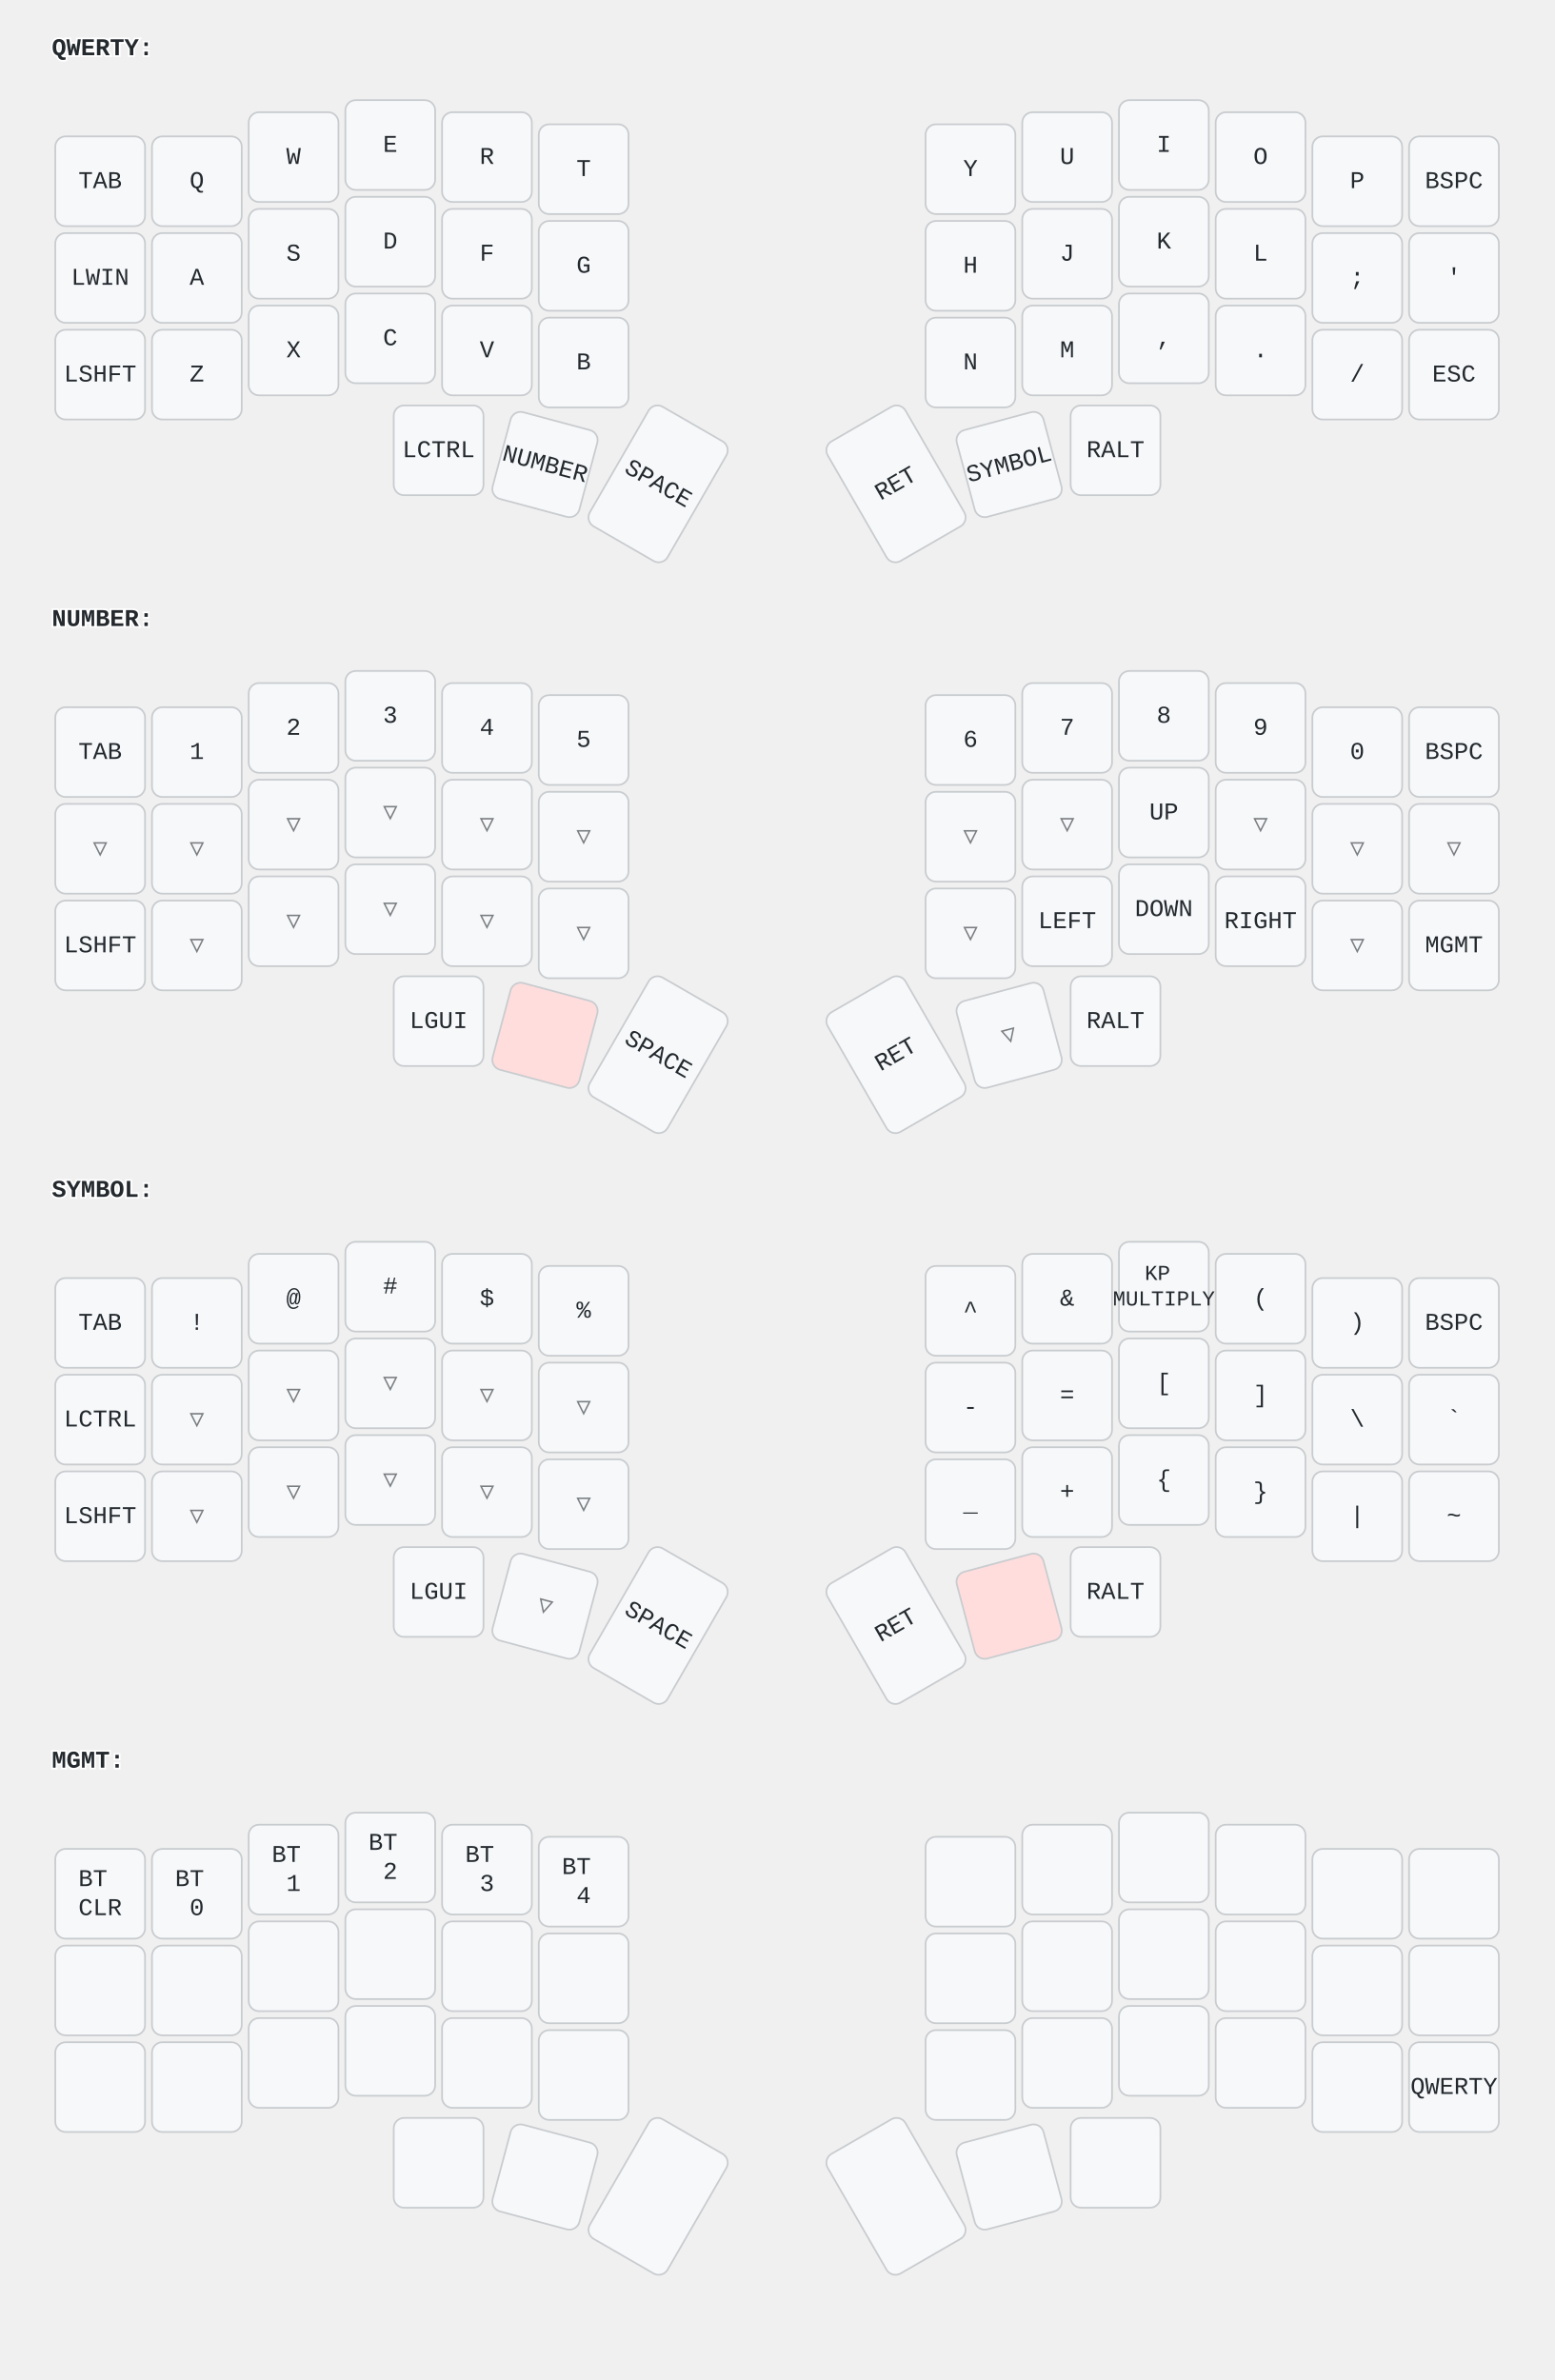
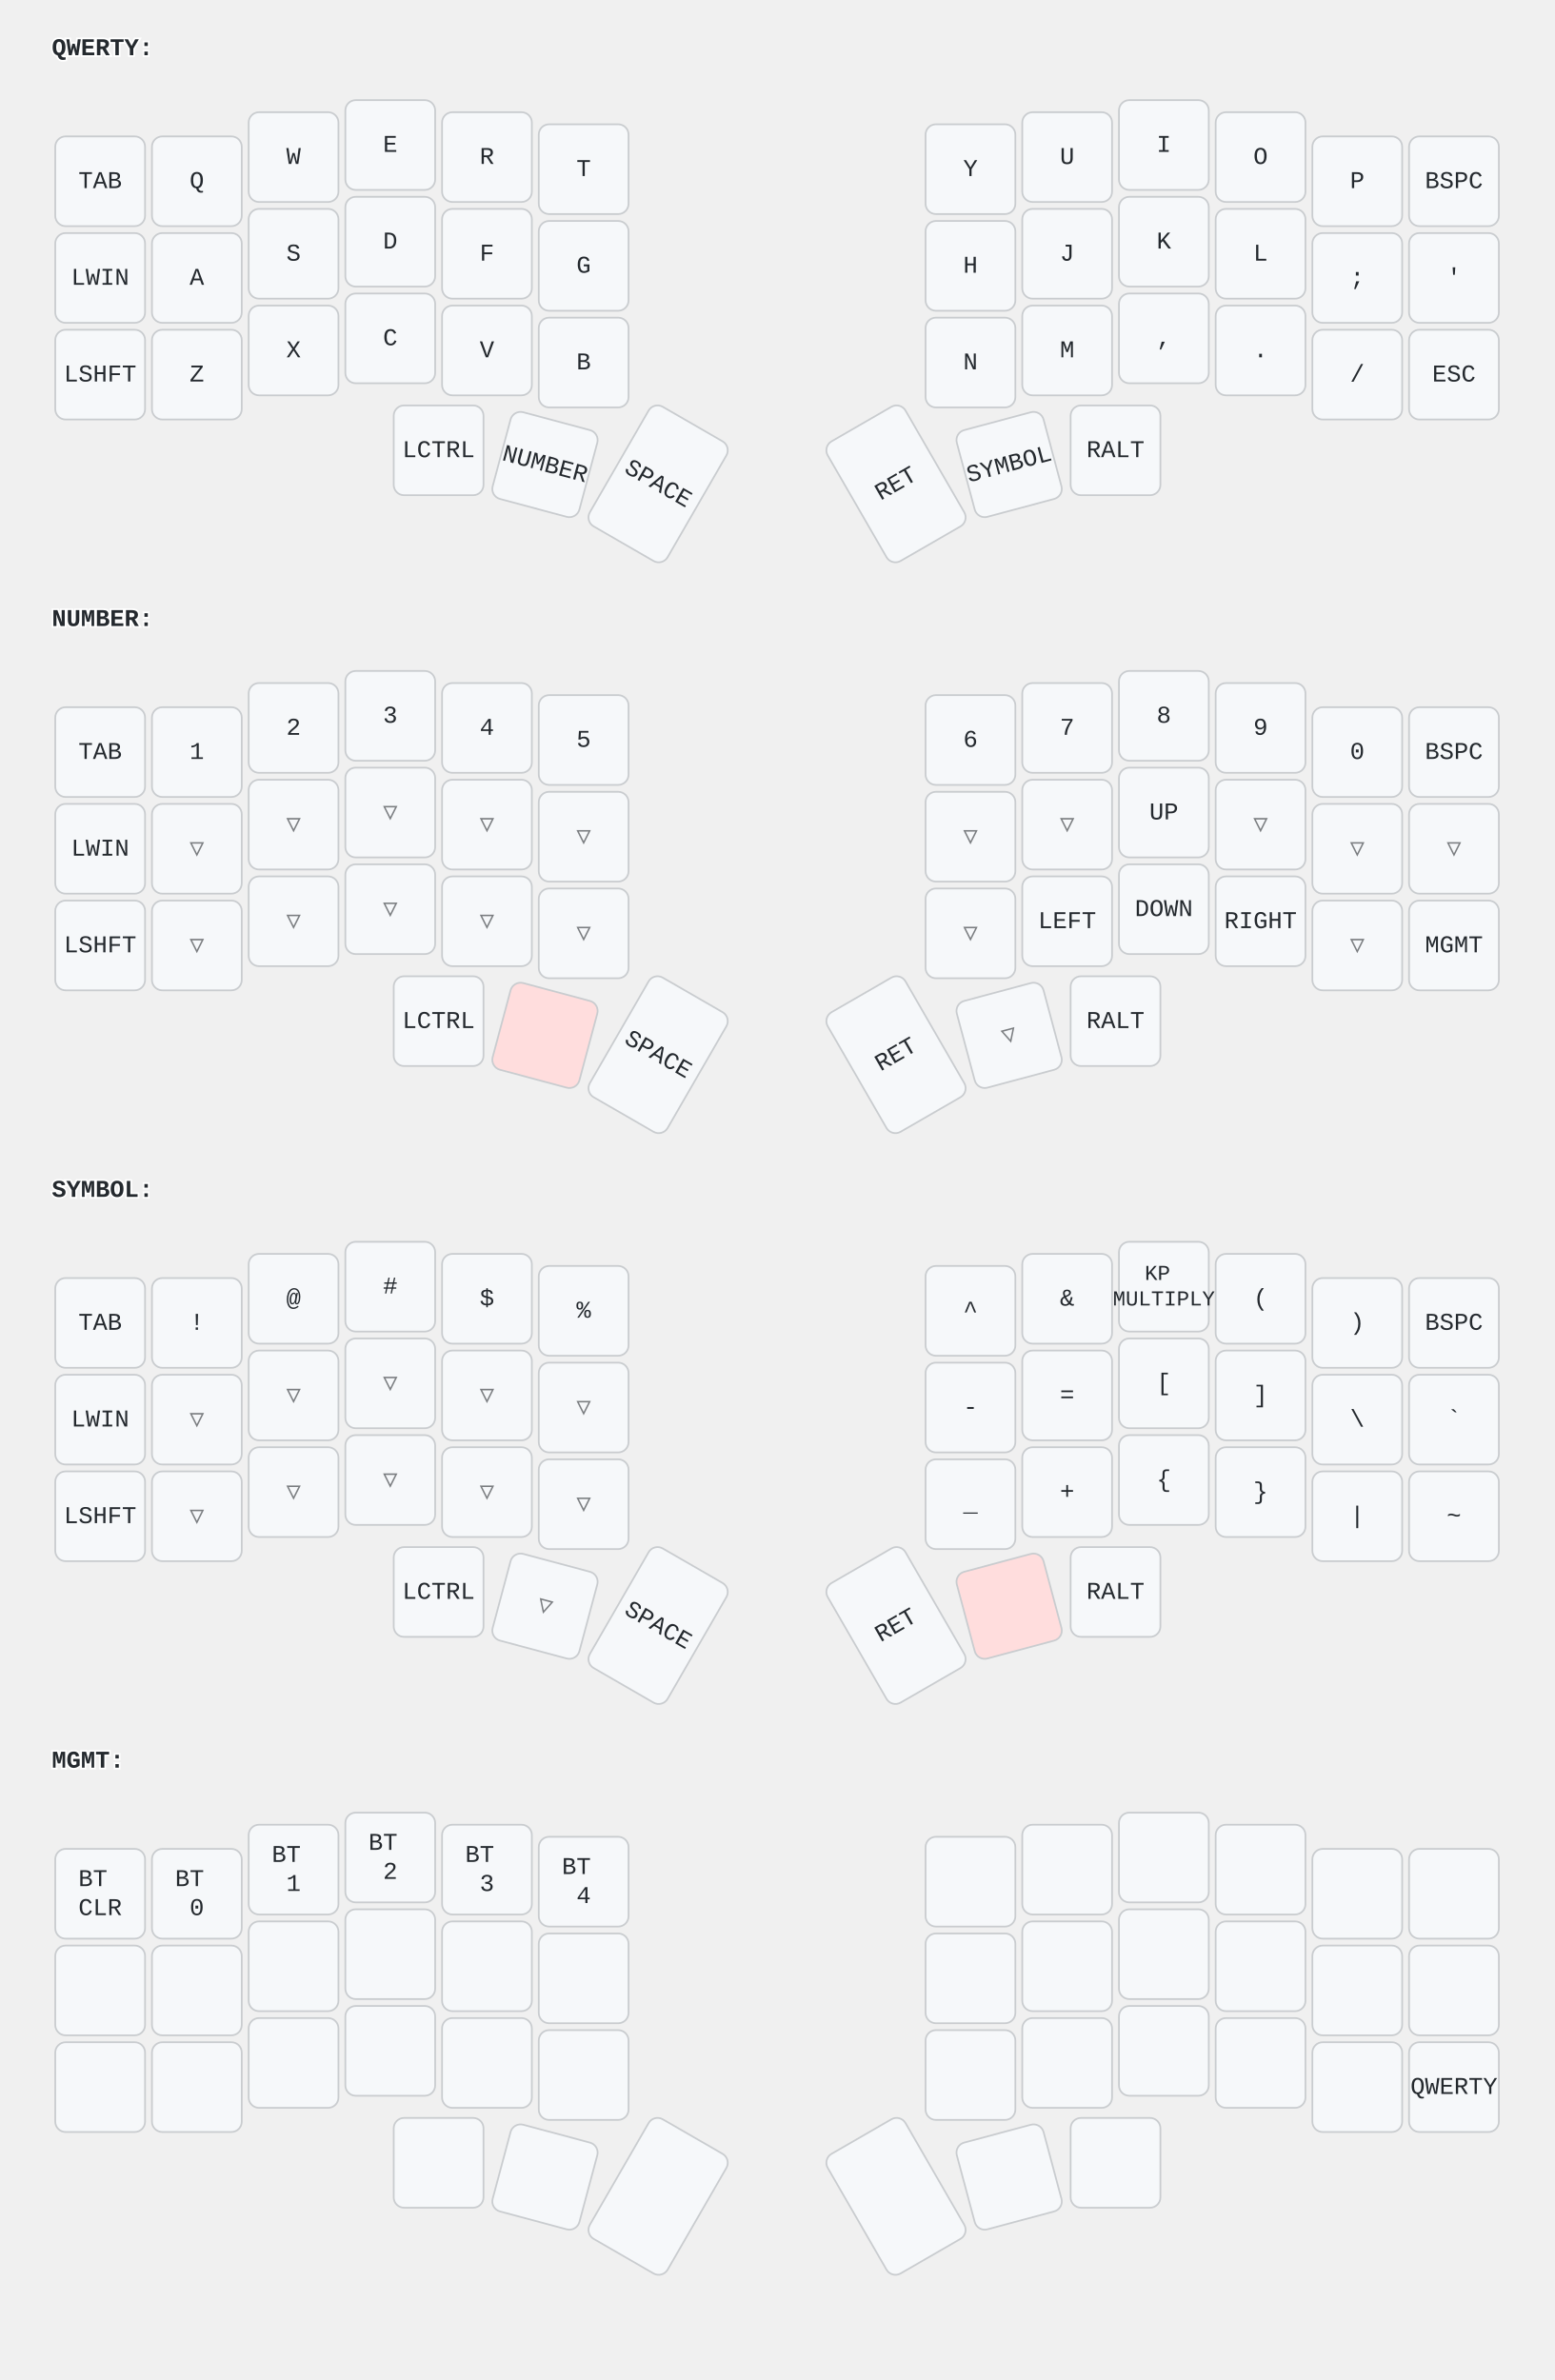
<svg xmlns="http://www.w3.org/2000/svg" width="900.0" height="1378.612" viewBox="0 0 900.0 1378.612" class="keymap">
  <style>/* inherit to force styles through use tags*/
svg path {
    fill: inherit;
}
/* font and background color specifications */
svg.keymap {
    font-family: SFMono-Regular,Consolas,Liberation Mono,Menlo,monospace;
    font-size: 14px;
    font-kerning: normal;
    text-rendering: optimizeLegibility;
    fill: #24292e;
}

/* default key styling */
rect.key {
    fill: #f6f8fa;
    stroke: #c9cccf;
    stroke-width: 1;
}

/* color accent for combo boxes */
rect.combo {
    fill: #cdf;
}

/* color accent for held keys */
rect.held, rect.combo.held {
    fill: #fdd;
}

/* color accent for ghost (optional) keys */
rect.ghost, rect.combo.ghost {
    fill: #ddd;
}

text {
    text-anchor: middle;
    dominant-baseline: middle;
}

/* styling for layer labels */
text.label {
    font-weight: bold;
    text-anchor: start;
    stroke: white;
    stroke-width: 2;
    paint-order: stroke;
}

/* styling for combo tap, and key hold/shifted label text */
text.combo, text.hold, text.shifted {
    font-size: 11px;
}

text.hold {
    text-anchor: middle;
    dominant-baseline: auto;
}

text.shifted {
    text-anchor: middle;
    dominant-baseline: hanging;
}

/* styling for hold/shifted label text in combo box */
text.combo.hold, text.combo.shifted {
    font-size: 8px;
}

/* lighter symbol for transparent keys */
text.trans {
    fill: #7b7e81;
}

/* styling for combo dendrons */
path.combo {
    stroke-width: 1;
    stroke: gray;
    fill: none;
}

/* Start Tabler Icons Cleanup */
/* cannot use height/width with glyphs */
.icon-tabler &gt; path {
    fill: inherit;
    stroke: inherit;
}
/* hide tabler's default box */
.icon-tabler &gt; path[stroke="none"][fill="none"] {
    visibility: collapse;
}
/* End Tabler Icons Cleanup */
</style>
  <g class="layer-QWERTY">
    <text x="30.0" y="28.0" class="label">QWERTY:</text>
    <rect rx="6.0" ry="6.0" x="32.0" y="79.0" width="52.0" height="52.0" class="key" />
    <text x="58.0" y="105.0" class="tap">TAB</text>
    <rect rx="6.0" ry="6.0" x="88.0" y="79.0" width="52.0" height="52.0" class="key" />
    <text x="114.0" y="105.0" class="tap">Q</text>
    <rect rx="6.0" ry="6.0" x="144.0" y="65.0" width="52.0" height="52.0" class="key" />
    <text x="170.0" y="91.0" class="tap">W</text>
    <rect rx="6.0" ry="6.0" x="200.0" y="58.0" width="52.0" height="52.0" class="key" />
    <text x="226.0" y="84.0" class="tap">E</text>
    <rect rx="6.0" ry="6.0" x="256.0" y="65.0" width="52.0" height="52.0" class="key" />
    <text x="282.0" y="91.0" class="tap">R</text>
    <rect rx="6.0" ry="6.0" x="312.0" y="72.0" width="52.0" height="52.0" class="key" />
    <text x="338.0" y="98.0" class="tap">T</text>
    <rect rx="6.0" ry="6.0" x="536.0" y="72.0" width="52.0" height="52.0" class="key" />
    <text x="562.0" y="98.0" class="tap">Y</text>
    <rect rx="6.0" ry="6.0" x="592.0" y="65.0" width="52.0" height="52.0" class="key" />
    <text x="618.0" y="91.0" class="tap">U</text>
    <rect rx="6.0" ry="6.0" x="648.0" y="58.0" width="52.0" height="52.0" class="key" />
    <text x="674.0" y="84.0" class="tap">I</text>
    <rect rx="6.0" ry="6.0" x="704.0" y="65.0" width="52.0" height="52.0" class="key" />
    <text x="730.0" y="91.0" class="tap">O</text>
    <rect rx="6.0" ry="6.0" x="760.0" y="79.0" width="52.0" height="52.0" class="key" />
    <text x="786.0" y="105.0" class="tap">P</text>
    <rect rx="6.0" ry="6.0" x="816.0" y="79.0" width="52.0" height="52.0" class="key" />
    <text x="842.0" y="105.0" class="tap">BSPC</text>
    <rect rx="6.0" ry="6.0" x="32.0" y="135.0" width="52.0" height="52.0" class="key" />
    <text x="58.0" y="161.0" class="tap">LWIN</text>
    <rect rx="6.0" ry="6.0" x="88.0" y="135.0" width="52.0" height="52.0" class="key" />
    <text x="114.0" y="161.0" class="tap">A</text>
    <rect rx="6.0" ry="6.0" x="144.0" y="121.0" width="52.0" height="52.0" class="key" />
    <text x="170.0" y="147.0" class="tap">S</text>
    <rect rx="6.0" ry="6.0" x="200.0" y="114.0" width="52.0" height="52.0" class="key" />
    <text x="226.0" y="140.0" class="tap">D</text>
    <rect rx="6.0" ry="6.0" x="256.0" y="121.0" width="52.0" height="52.0" class="key" />
    <text x="282.0" y="147.0" class="tap">F</text>
    <rect rx="6.0" ry="6.0" x="312.0" y="128.0" width="52.0" height="52.0" class="key" />
    <text x="338.0" y="154.0" class="tap">G</text>
    <rect rx="6.0" ry="6.0" x="536.0" y="128.0" width="52.0" height="52.0" class="key" />
    <text x="562.0" y="154.0" class="tap">H</text>
    <rect rx="6.0" ry="6.0" x="592.0" y="121.0" width="52.0" height="52.0" class="key" />
    <text x="618.0" y="147.0" class="tap">J</text>
    <rect rx="6.0" ry="6.0" x="648.0" y="114.0" width="52.0" height="52.0" class="key" />
    <text x="674.0" y="140.0" class="tap">K</text>
    <rect rx="6.0" ry="6.0" x="704.0" y="121.0" width="52.0" height="52.0" class="key" />
    <text x="730.0" y="147.0" class="tap">L</text>
    <rect rx="6.0" ry="6.0" x="760.0" y="135.0" width="52.0" height="52.0" class="key" />
    <text x="786.0" y="161.0" class="tap">;</text>
    <rect rx="6.0" ry="6.0" x="816.0" y="135.0" width="52.0" height="52.0" class="key" />
    <text x="842.0" y="161.0" class="tap">'</text>
    <rect rx="6.0" ry="6.0" x="32.0" y="191.0" width="52.0" height="52.0" class="key" />
    <text x="58.0" y="217.0" class="tap">LSHFT</text>
    <rect rx="6.0" ry="6.0" x="88.0" y="191.0" width="52.0" height="52.0" class="key" />
    <text x="114.0" y="217.0" class="tap">Z</text>
    <rect rx="6.0" ry="6.0" x="144.0" y="177.0" width="52.0" height="52.0" class="key" />
    <text x="170.0" y="203.0" class="tap">X</text>
    <rect rx="6.0" ry="6.0" x="200.0" y="170.0" width="52.0" height="52.0" class="key" />
    <text x="226.0" y="196.0" class="tap">C</text>
    <rect rx="6.0" ry="6.0" x="256.0" y="177.0" width="52.0" height="52.0" class="key" />
    <text x="282.0" y="203.0" class="tap">V</text>
    <rect rx="6.0" ry="6.0" x="312.0" y="184.0" width="52.0" height="52.0" class="key" />
    <text x="338.0" y="210.0" class="tap">B</text>
    <rect rx="6.0" ry="6.0" x="536.0" y="184.0" width="52.0" height="52.0" class="key" />
    <text x="562.0" y="210.0" class="tap">N</text>
    <rect rx="6.0" ry="6.0" x="592.0" y="177.0" width="52.0" height="52.0" class="key" />
    <text x="618.0" y="203.0" class="tap">M</text>
    <rect rx="6.0" ry="6.0" x="648.0" y="170.0" width="52.0" height="52.0" class="key" />
    <text x="674.0" y="196.0" class="tap">,</text>
    <rect rx="6.0" ry="6.0" x="704.0" y="177.0" width="52.0" height="52.0" class="key" />
    <text x="730.0" y="203.0" class="tap">.</text>
    <rect rx="6.0" ry="6.0" x="760.0" y="191.0" width="52.0" height="52.0" class="key" />
    <text x="786.0" y="217.0" class="tap">/</text>
    <rect rx="6.0" ry="6.0" x="816.0" y="191.0" width="52.0" height="52.0" class="key" />
    <text x="842.0" y="217.0" class="tap">ESC</text>
    <rect rx="6.0" ry="6.0" x="228.0" y="234.848" width="52.0" height="52.0" class="key" />
    <text x="254.0" y="260.848" class="tap">LCTRL</text>
    <g transform="rotate(15.0, 315.6, 269.08)">
      <rect rx="6.0" ry="6.0" x="289.6" y="243.08" width="52.0" height="52.0" class="key" />
      <text x="315.6" y="269.08" class="tap">NUMBER</text>
    </g>
    <g transform="rotate(30.0, 381.12, 280.28)">
      <rect rx="6.0" ry="6.0" x="355.12" y="240.28" width="52.0" height="80.0" class="key" />
      <text x="381.12" y="280.28" class="tap">SPACE</text>
    </g>
    <g transform="rotate(-30.0, 518.88, 280.28)">
      <rect rx="6.0" ry="6.0" x="492.88" y="240.28" width="52.0" height="80.0" class="key" />
      <text x="518.88" y="280.28" class="tap">RET</text>
    </g>
    <g transform="rotate(-15.0, 584.4, 269.08)">
      <rect rx="6.0" ry="6.0" x="558.4" y="243.08" width="52.0" height="52.0" class="key" />
      <text x="584.4" y="269.08" class="tap">SYMBOL</text>
    </g>
    <rect rx="6.0" ry="6.0" x="620.0" y="234.848" width="52.0" height="52.0" class="key" />
    <text x="646.0" y="260.848" class="tap">RALT</text>
  </g>
  <g class="layer-NUMBER">
    <text x="30.0" y="358.653" class="label">NUMBER:</text>
    <rect rx="6.0" ry="6.0" x="32.0" y="409.653" width="52.0" height="52.0" class="key" />
    <text x="58.0" y="435.653" class="tap">TAB</text>
    <rect rx="6.0" ry="6.0" x="88.0" y="409.653" width="52.0" height="52.0" class="key" />
    <text x="114.0" y="435.653" class="tap">1</text>
    <rect rx="6.0" ry="6.0" x="144.0" y="395.653" width="52.0" height="52.0" class="key" />
    <text x="170.0" y="421.653" class="tap">2</text>
    <rect rx="6.0" ry="6.0" x="200.0" y="388.653" width="52.0" height="52.0" class="key" />
    <text x="226.0" y="414.653" class="tap">3</text>
    <rect rx="6.0" ry="6.0" x="256.0" y="395.653" width="52.0" height="52.0" class="key" />
    <text x="282.0" y="421.653" class="tap">4</text>
    <rect rx="6.0" ry="6.0" x="312.0" y="402.653" width="52.0" height="52.0" class="key" />
    <text x="338.0" y="428.653" class="tap">5</text>
    <rect rx="6.0" ry="6.0" x="536.0" y="402.653" width="52.0" height="52.0" class="key" />
    <text x="562.0" y="428.653" class="tap">6</text>
    <rect rx="6.0" ry="6.0" x="592.0" y="395.653" width="52.0" height="52.0" class="key" />
    <text x="618.0" y="421.653" class="tap">7</text>
    <rect rx="6.0" ry="6.0" x="648.0" y="388.653" width="52.0" height="52.0" class="key" />
    <text x="674.0" y="414.653" class="tap">8</text>
    <rect rx="6.0" ry="6.0" x="704.0" y="395.653" width="52.0" height="52.0" class="key" />
    <text x="730.0" y="421.653" class="tap">9</text>
    <rect rx="6.0" ry="6.0" x="760.0" y="409.653" width="52.0" height="52.0" class="key" />
    <text x="786.0" y="435.653" class="tap">0</text>
    <rect rx="6.0" ry="6.0" x="816.0" y="409.653" width="52.0" height="52.0" class="key" />
    <text x="842.0" y="435.653" class="tap">BSPC</text>
-     <rect rx="6.0" ry="6.0" x="32.0" y="465.653" width="52.0" height="52.0" class="trans key" />
-     <text x="58.0" y="491.653" class="trans tap">▽</text>
+     <rect rx="6.0" ry="6.0" x="32.0" y="465.653" width="52.0" height="52.0" class="key" />
+     <text x="58.0" y="491.653" class="tap">LWIN</text>
    <rect rx="6.0" ry="6.0" x="88.0" y="465.653" width="52.0" height="52.0" class="trans key" />
    <text x="114.0" y="491.653" class="trans tap">▽</text>
    <rect rx="6.0" ry="6.0" x="144.0" y="451.653" width="52.0" height="52.0" class="trans key" />
    <text x="170.0" y="477.653" class="trans tap">▽</text>
    <rect rx="6.0" ry="6.0" x="200.0" y="444.653" width="52.0" height="52.0" class="trans key" />
    <text x="226.0" y="470.653" class="trans tap">▽</text>
    <rect rx="6.0" ry="6.0" x="256.0" y="451.653" width="52.0" height="52.0" class="trans key" />
    <text x="282.0" y="477.653" class="trans tap">▽</text>
    <rect rx="6.0" ry="6.0" x="312.0" y="458.653" width="52.0" height="52.0" class="trans key" />
    <text x="338.0" y="484.653" class="trans tap">▽</text>
    <rect rx="6.0" ry="6.0" x="536.0" y="458.653" width="52.0" height="52.0" class="trans key" />
    <text x="562.0" y="484.653" class="trans tap">▽</text>
    <rect rx="6.0" ry="6.0" x="592.0" y="451.653" width="52.0" height="52.0" class="trans key" />
    <text x="618.0" y="477.653" class="trans tap">▽</text>
    <rect rx="6.0" ry="6.0" x="648.0" y="444.653" width="52.0" height="52.0" class="key" />
    <text x="674.0" y="470.653" class="tap">UP</text>
    <rect rx="6.0" ry="6.0" x="704.0" y="451.653" width="52.0" height="52.0" class="trans key" />
    <text x="730.0" y="477.653" class="trans tap">▽</text>
    <rect rx="6.0" ry="6.0" x="760.0" y="465.653" width="52.0" height="52.0" class="trans key" />
    <text x="786.0" y="491.653" class="trans tap">▽</text>
    <rect rx="6.0" ry="6.0" x="816.0" y="465.653" width="52.0" height="52.0" class="trans key" />
    <text x="842.0" y="491.653" class="trans tap">▽</text>
    <rect rx="6.0" ry="6.0" x="32.0" y="521.653" width="52.0" height="52.0" class="key" />
    <text x="58.0" y="547.653" class="tap">LSHFT</text>
    <rect rx="6.0" ry="6.0" x="88.0" y="521.653" width="52.0" height="52.0" class="trans key" />
    <text x="114.0" y="547.653" class="trans tap">▽</text>
    <rect rx="6.0" ry="6.0" x="144.0" y="507.653" width="52.0" height="52.0" class="trans key" />
    <text x="170.0" y="533.653" class="trans tap">▽</text>
    <rect rx="6.0" ry="6.0" x="200.0" y="500.653" width="52.0" height="52.0" class="trans key" />
    <text x="226.0" y="526.653" class="trans tap">▽</text>
    <rect rx="6.0" ry="6.0" x="256.0" y="507.653" width="52.0" height="52.0" class="trans key" />
    <text x="282.0" y="533.653" class="trans tap">▽</text>
    <rect rx="6.0" ry="6.0" x="312.0" y="514.653" width="52.0" height="52.0" class="trans key" />
    <text x="338.0" y="540.653" class="trans tap">▽</text>
    <rect rx="6.0" ry="6.0" x="536.0" y="514.653" width="52.0" height="52.0" class="trans key" />
    <text x="562.0" y="540.653" class="trans tap">▽</text>
    <rect rx="6.0" ry="6.0" x="592.0" y="507.653" width="52.0" height="52.0" class="key" />
    <text x="618.0" y="533.653" class="tap">LEFT</text>
    <rect rx="6.0" ry="6.0" x="648.0" y="500.653" width="52.0" height="52.0" class="key" />
    <text x="674.0" y="526.653" class="tap">DOWN</text>
    <rect rx="6.0" ry="6.0" x="704.0" y="507.653" width="52.0" height="52.0" class="key" />
    <text x="730.0" y="533.653" class="tap">RIGHT</text>
    <rect rx="6.0" ry="6.0" x="760.0" y="521.653" width="52.0" height="52.0" class="trans key" />
    <text x="786.0" y="547.653" class="trans tap">▽</text>
    <rect rx="6.0" ry="6.0" x="816.0" y="521.653" width="52.0" height="52.0" class="key" />
    <text x="842.0" y="547.653" class="tap">MGMT</text>
    <rect rx="6.0" ry="6.0" x="228.0" y="565.501" width="52.0" height="52.0" class="key" />
-     <text x="254.0" y="591.501" class="tap">LGUI</text>
+     <text x="254.0" y="591.501" class="tap">LCTRL</text>
    <g transform="rotate(15.0, 315.6, 599.7331)">
      <rect rx="6.0" ry="6.0" x="289.6" y="573.733" width="52.0" height="52.0" class="held key" />
    </g>
    <g transform="rotate(30.0, 381.12, 610.9331)">
      <rect rx="6.0" ry="6.0" x="355.12" y="570.933" width="52.0" height="80.0" class="key" />
      <text x="381.12" y="610.933" class="tap">SPACE</text>
    </g>
    <g transform="rotate(-30.0, 518.88, 610.9331)">
      <rect rx="6.0" ry="6.0" x="492.88" y="570.933" width="52.0" height="80.0" class="key" />
      <text x="518.88" y="610.933" class="tap">RET</text>
    </g>
    <g transform="rotate(-15.0, 584.4, 599.7331)">
      <rect rx="6.0" ry="6.0" x="558.4" y="573.733" width="52.0" height="52.0" class="trans key" />
      <text x="584.4" y="599.733" class="trans tap">▽</text>
    </g>
    <rect rx="6.0" ry="6.0" x="620.0" y="565.501" width="52.0" height="52.0" class="key" />
    <text x="646.0" y="591.501" class="tap">RALT</text>
  </g>
  <g class="layer-SYMBOL">
    <text x="30.0" y="689.306" class="label">SYMBOL:</text>
    <rect rx="6.0" ry="6.0" x="32.0" y="740.306" width="52.0" height="52.0" class="key" />
    <text x="58.0" y="766.306" class="tap">TAB</text>
    <rect rx="6.0" ry="6.0" x="88.0" y="740.306" width="52.0" height="52.0" class="key" />
    <text x="114.0" y="766.306" class="tap">!</text>
    <rect rx="6.0" ry="6.0" x="144.0" y="726.306" width="52.0" height="52.0" class="key" />
    <text x="170.0" y="752.306" class="tap">@</text>
    <rect rx="6.0" ry="6.0" x="200.0" y="719.306" width="52.0" height="52.0" class="key" />
    <text x="226.0" y="745.306" class="tap">#</text>
    <rect rx="6.0" ry="6.0" x="256.0" y="726.306" width="52.0" height="52.0" class="key" />
    <text x="282.0" y="752.306" class="tap">$</text>
    <rect rx="6.0" ry="6.0" x="312.0" y="733.306" width="52.0" height="52.0" class="key" />
    <text x="338.0" y="759.306" class="tap">%</text>
    <rect rx="6.0" ry="6.0" x="536.0" y="733.306" width="52.0" height="52.0" class="key" />
    <text x="562.0" y="759.306" class="tap">^</text>
    <rect rx="6.0" ry="6.0" x="592.0" y="726.306" width="52.0" height="52.0" class="key" />
    <text x="618.0" y="752.306" class="tap">&amp;</text>
    <rect rx="6.0" ry="6.0" x="648.0" y="719.306" width="52.0" height="52.0" class="key" />
    <text x="674.0" y="745.306" class="tap" style="font-size: 88%">
      <tspan x="674.0" dy="-0.6em">KP</tspan>
      <tspan x="674.0" dy="1.2em">MULTIPLY</tspan>
    </text>
    <rect rx="6.0" ry="6.0" x="704.0" y="726.306" width="52.0" height="52.0" class="key" />
    <text x="730.0" y="752.306" class="tap">(</text>
    <rect rx="6.0" ry="6.0" x="760.0" y="740.306" width="52.0" height="52.0" class="key" />
    <text x="786.0" y="766.306" class="tap">)</text>
    <rect rx="6.0" ry="6.0" x="816.0" y="740.306" width="52.0" height="52.0" class="key" />
    <text x="842.0" y="766.306" class="tap">BSPC</text>
    <rect rx="6.0" ry="6.0" x="32.0" y="796.306" width="52.0" height="52.0" class="key" />
-     <text x="58.0" y="822.306" class="tap">LCTRL</text>
+     <text x="58.0" y="822.306" class="tap">LWIN</text>
    <rect rx="6.0" ry="6.0" x="88.0" y="796.306" width="52.0" height="52.0" class="trans key" />
    <text x="114.0" y="822.306" class="trans tap">▽</text>
    <rect rx="6.0" ry="6.0" x="144.0" y="782.306" width="52.0" height="52.0" class="trans key" />
    <text x="170.0" y="808.306" class="trans tap">▽</text>
    <rect rx="6.0" ry="6.0" x="200.0" y="775.306" width="52.0" height="52.0" class="trans key" />
    <text x="226.0" y="801.306" class="trans tap">▽</text>
    <rect rx="6.0" ry="6.0" x="256.0" y="782.306" width="52.0" height="52.0" class="trans key" />
    <text x="282.0" y="808.306" class="trans tap">▽</text>
    <rect rx="6.0" ry="6.0" x="312.0" y="789.306" width="52.0" height="52.0" class="trans key" />
    <text x="338.0" y="815.306" class="trans tap">▽</text>
    <rect rx="6.0" ry="6.0" x="536.0" y="789.306" width="52.0" height="52.0" class="key" />
    <text x="562.0" y="815.306" class="tap">-</text>
    <rect rx="6.0" ry="6.0" x="592.0" y="782.306" width="52.0" height="52.0" class="key" />
    <text x="618.0" y="808.306" class="tap">=</text>
    <rect rx="6.0" ry="6.0" x="648.0" y="775.306" width="52.0" height="52.0" class="key" />
    <text x="674.0" y="801.306" class="tap">[</text>
    <rect rx="6.0" ry="6.0" x="704.0" y="782.306" width="52.0" height="52.0" class="key" />
    <text x="730.0" y="808.306" class="tap">]</text>
    <rect rx="6.0" ry="6.0" x="760.0" y="796.306" width="52.0" height="52.0" class="key" />
    <text x="786.0" y="822.306" class="tap">\</text>
    <rect rx="6.0" ry="6.0" x="816.0" y="796.306" width="52.0" height="52.0" class="key" />
    <text x="842.0" y="822.306" class="tap">`</text>
    <rect rx="6.0" ry="6.0" x="32.0" y="852.306" width="52.0" height="52.0" class="key" />
    <text x="58.0" y="878.306" class="tap">LSHFT</text>
    <rect rx="6.0" ry="6.0" x="88.0" y="852.306" width="52.0" height="52.0" class="trans key" />
    <text x="114.0" y="878.306" class="trans tap">▽</text>
    <rect rx="6.0" ry="6.0" x="144.0" y="838.306" width="52.0" height="52.0" class="trans key" />
    <text x="170.0" y="864.306" class="trans tap">▽</text>
    <rect rx="6.0" ry="6.0" x="200.0" y="831.306" width="52.0" height="52.0" class="trans key" />
    <text x="226.0" y="857.306" class="trans tap">▽</text>
    <rect rx="6.0" ry="6.0" x="256.0" y="838.306" width="52.0" height="52.0" class="trans key" />
    <text x="282.0" y="864.306" class="trans tap">▽</text>
    <rect rx="6.0" ry="6.0" x="312.0" y="845.306" width="52.0" height="52.0" class="trans key" />
    <text x="338.0" y="871.306" class="trans tap">▽</text>
    <rect rx="6.0" ry="6.0" x="536.0" y="845.306" width="52.0" height="52.0" class="key" />
    <text x="562.0" y="871.306" class="tap">_</text>
    <rect rx="6.0" ry="6.0" x="592.0" y="838.306" width="52.0" height="52.0" class="key" />
    <text x="618.0" y="864.306" class="tap">+</text>
    <rect rx="6.0" ry="6.0" x="648.0" y="831.306" width="52.0" height="52.0" class="key" />
    <text x="674.0" y="857.306" class="tap">{</text>
    <rect rx="6.0" ry="6.0" x="704.0" y="838.306" width="52.0" height="52.0" class="key" />
    <text x="730.0" y="864.306" class="tap">}</text>
    <rect rx="6.0" ry="6.0" x="760.0" y="852.306" width="52.0" height="52.0" class="key" />
    <text x="786.0" y="878.306" class="tap">|</text>
    <rect rx="6.0" ry="6.0" x="816.0" y="852.306" width="52.0" height="52.0" class="key" />
    <text x="842.0" y="878.306" class="tap">~</text>
    <rect rx="6.0" ry="6.0" x="228.0" y="896.154" width="52.0" height="52.0" class="key" />
-     <text x="254.0" y="922.154" class="tap">LGUI</text>
+     <text x="254.0" y="922.154" class="tap">LCTRL</text>
    <g transform="rotate(15.0, 315.6, 930.3861)">
      <rect rx="6.0" ry="6.0" x="289.6" y="904.386" width="52.0" height="52.0" class="trans key" />
      <text x="315.6" y="930.386" class="trans tap">▽</text>
    </g>
    <g transform="rotate(30.0, 381.12, 941.5861)">
      <rect rx="6.0" ry="6.0" x="355.12" y="901.586" width="52.0" height="80.0" class="key" />
      <text x="381.12" y="941.586" class="tap">SPACE</text>
    </g>
    <g transform="rotate(-30.0, 518.88, 941.5861)">
      <rect rx="6.0" ry="6.0" x="492.88" y="901.586" width="52.0" height="80.0" class="key" />
      <text x="518.88" y="941.586" class="tap">RET</text>
    </g>
    <g transform="rotate(-15.0, 584.4, 930.3861)">
      <rect rx="6.0" ry="6.0" x="558.4" y="904.386" width="52.0" height="52.0" class="held key" />
    </g>
    <rect rx="6.0" ry="6.0" x="620.0" y="896.154" width="52.0" height="52.0" class="key" />
    <text x="646.0" y="922.154" class="tap">RALT</text>
  </g>
  <g class="layer-MGMT">
    <text x="30.0" y="1019.959" class="label">MGMT:</text>
    <rect rx="6.0" ry="6.0" x="32.0" y="1070.959" width="52.0" height="52.0" class="key" />
    <text x="58.0" y="1096.959" class="tap">
      <tspan x="58.0" dy="-0.6em">BT</tspan>
      <tspan x="58.0" dy="1.2em">CLR</tspan>
    </text>
    <rect rx="6.0" ry="6.0" x="88.0" y="1070.959" width="52.0" height="52.0" class="key" />
    <text x="114.0" y="1096.959" class="tap">
      <tspan x="114.0" dy="-0.6em">BT</tspan>
      <tspan x="114.0" dy="1.2em">0</tspan>
    </text>
    <rect rx="6.0" ry="6.0" x="144.0" y="1056.959" width="52.0" height="52.0" class="key" />
    <text x="170.0" y="1082.959" class="tap">
      <tspan x="170.0" dy="-0.6em">BT</tspan>
      <tspan x="170.0" dy="1.2em">1</tspan>
    </text>
    <rect rx="6.0" ry="6.0" x="200.0" y="1049.959" width="52.0" height="52.0" class="key" />
    <text x="226.0" y="1075.959" class="tap">
      <tspan x="226.0" dy="-0.6em">BT</tspan>
      <tspan x="226.0" dy="1.2em">2</tspan>
    </text>
    <rect rx="6.0" ry="6.0" x="256.0" y="1056.959" width="52.0" height="52.0" class="key" />
    <text x="282.0" y="1082.959" class="tap">
      <tspan x="282.0" dy="-0.6em">BT</tspan>
      <tspan x="282.0" dy="1.2em">3</tspan>
    </text>
    <rect rx="6.0" ry="6.0" x="312.0" y="1063.959" width="52.0" height="52.0" class="key" />
    <text x="338.0" y="1089.959" class="tap">
      <tspan x="338.0" dy="-0.6em">BT</tspan>
      <tspan x="338.0" dy="1.2em">4</tspan>
    </text>
    <rect rx="6.0" ry="6.0" x="536.0" y="1063.959" width="52.0" height="52.0" class="key" />
    <rect rx="6.0" ry="6.0" x="592.0" y="1056.959" width="52.0" height="52.0" class="key" />
    <rect rx="6.0" ry="6.0" x="648.0" y="1049.959" width="52.0" height="52.0" class="key" />
    <rect rx="6.0" ry="6.0" x="704.0" y="1056.959" width="52.0" height="52.0" class="key" />
    <rect rx="6.0" ry="6.0" x="760.0" y="1070.959" width="52.0" height="52.0" class="key" />
    <rect rx="6.0" ry="6.0" x="816.0" y="1070.959" width="52.0" height="52.0" class="key" />
    <rect rx="6.0" ry="6.0" x="32.0" y="1126.959" width="52.0" height="52.0" class="key" />
    <rect rx="6.0" ry="6.0" x="88.0" y="1126.959" width="52.0" height="52.0" class="key" />
    <rect rx="6.0" ry="6.0" x="144.0" y="1112.959" width="52.0" height="52.0" class="key" />
    <rect rx="6.0" ry="6.0" x="200.0" y="1105.959" width="52.0" height="52.0" class="key" />
    <rect rx="6.0" ry="6.0" x="256.0" y="1112.959" width="52.0" height="52.0" class="key" />
    <rect rx="6.0" ry="6.0" x="312.0" y="1119.959" width="52.0" height="52.0" class="key" />
    <rect rx="6.0" ry="6.0" x="536.0" y="1119.959" width="52.0" height="52.0" class="key" />
    <rect rx="6.0" ry="6.0" x="592.0" y="1112.959" width="52.0" height="52.0" class="key" />
    <rect rx="6.0" ry="6.0" x="648.0" y="1105.959" width="52.0" height="52.0" class="key" />
    <rect rx="6.0" ry="6.0" x="704.0" y="1112.959" width="52.0" height="52.0" class="key" />
    <rect rx="6.0" ry="6.0" x="760.0" y="1126.959" width="52.0" height="52.0" class="key" />
    <rect rx="6.0" ry="6.0" x="816.0" y="1126.959" width="52.0" height="52.0" class="key" />
    <rect rx="6.0" ry="6.0" x="32.0" y="1182.959" width="52.0" height="52.0" class="key" />
    <rect rx="6.0" ry="6.0" x="88.0" y="1182.959" width="52.0" height="52.0" class="key" />
    <rect rx="6.0" ry="6.0" x="144.0" y="1168.959" width="52.0" height="52.0" class="key" />
    <rect rx="6.0" ry="6.0" x="200.0" y="1161.959" width="52.0" height="52.0" class="key" />
    <rect rx="6.0" ry="6.0" x="256.0" y="1168.959" width="52.0" height="52.0" class="key" />
    <rect rx="6.0" ry="6.0" x="312.0" y="1175.959" width="52.0" height="52.0" class="key" />
    <rect rx="6.0" ry="6.0" x="536.0" y="1175.959" width="52.0" height="52.0" class="key" />
    <rect rx="6.0" ry="6.0" x="592.0" y="1168.959" width="52.0" height="52.0" class="key" />
    <rect rx="6.0" ry="6.0" x="648.0" y="1161.959" width="52.0" height="52.0" class="key" />
    <rect rx="6.0" ry="6.0" x="704.0" y="1168.959" width="52.0" height="52.0" class="key" />
    <rect rx="6.0" ry="6.0" x="760.0" y="1182.959" width="52.0" height="52.0" class="key" />
    <rect rx="6.0" ry="6.0" x="816.0" y="1182.959" width="52.0" height="52.0" class="key" />
    <text x="842.0" y="1208.959" class="tap">QWERTY</text>
    <rect rx="6.0" ry="6.0" x="228.0" y="1226.807" width="52.0" height="52.0" class="key" />
    <g transform="rotate(15.0, 315.6, 1261.039)">
      <rect rx="6.0" ry="6.0" x="289.6" y="1235.039" width="52.0" height="52.0" class="key" />
    </g>
    <g transform="rotate(30.0, 381.12, 1272.239)">
      <rect rx="6.0" ry="6.0" x="355.12" y="1232.239" width="52.0" height="80.0" class="key" />
    </g>
    <g transform="rotate(-30.0, 518.88, 1272.239)">
      <rect rx="6.0" ry="6.0" x="492.88" y="1232.239" width="52.0" height="80.0" class="key" />
    </g>
    <g transform="rotate(-15.0, 584.4, 1261.039)">
      <rect rx="6.0" ry="6.0" x="558.4" y="1235.039" width="52.0" height="52.0" class="key" />
    </g>
    <rect rx="6.0" ry="6.0" x="620.0" y="1226.807" width="52.0" height="52.0" class="key" />
  </g>
</svg>
